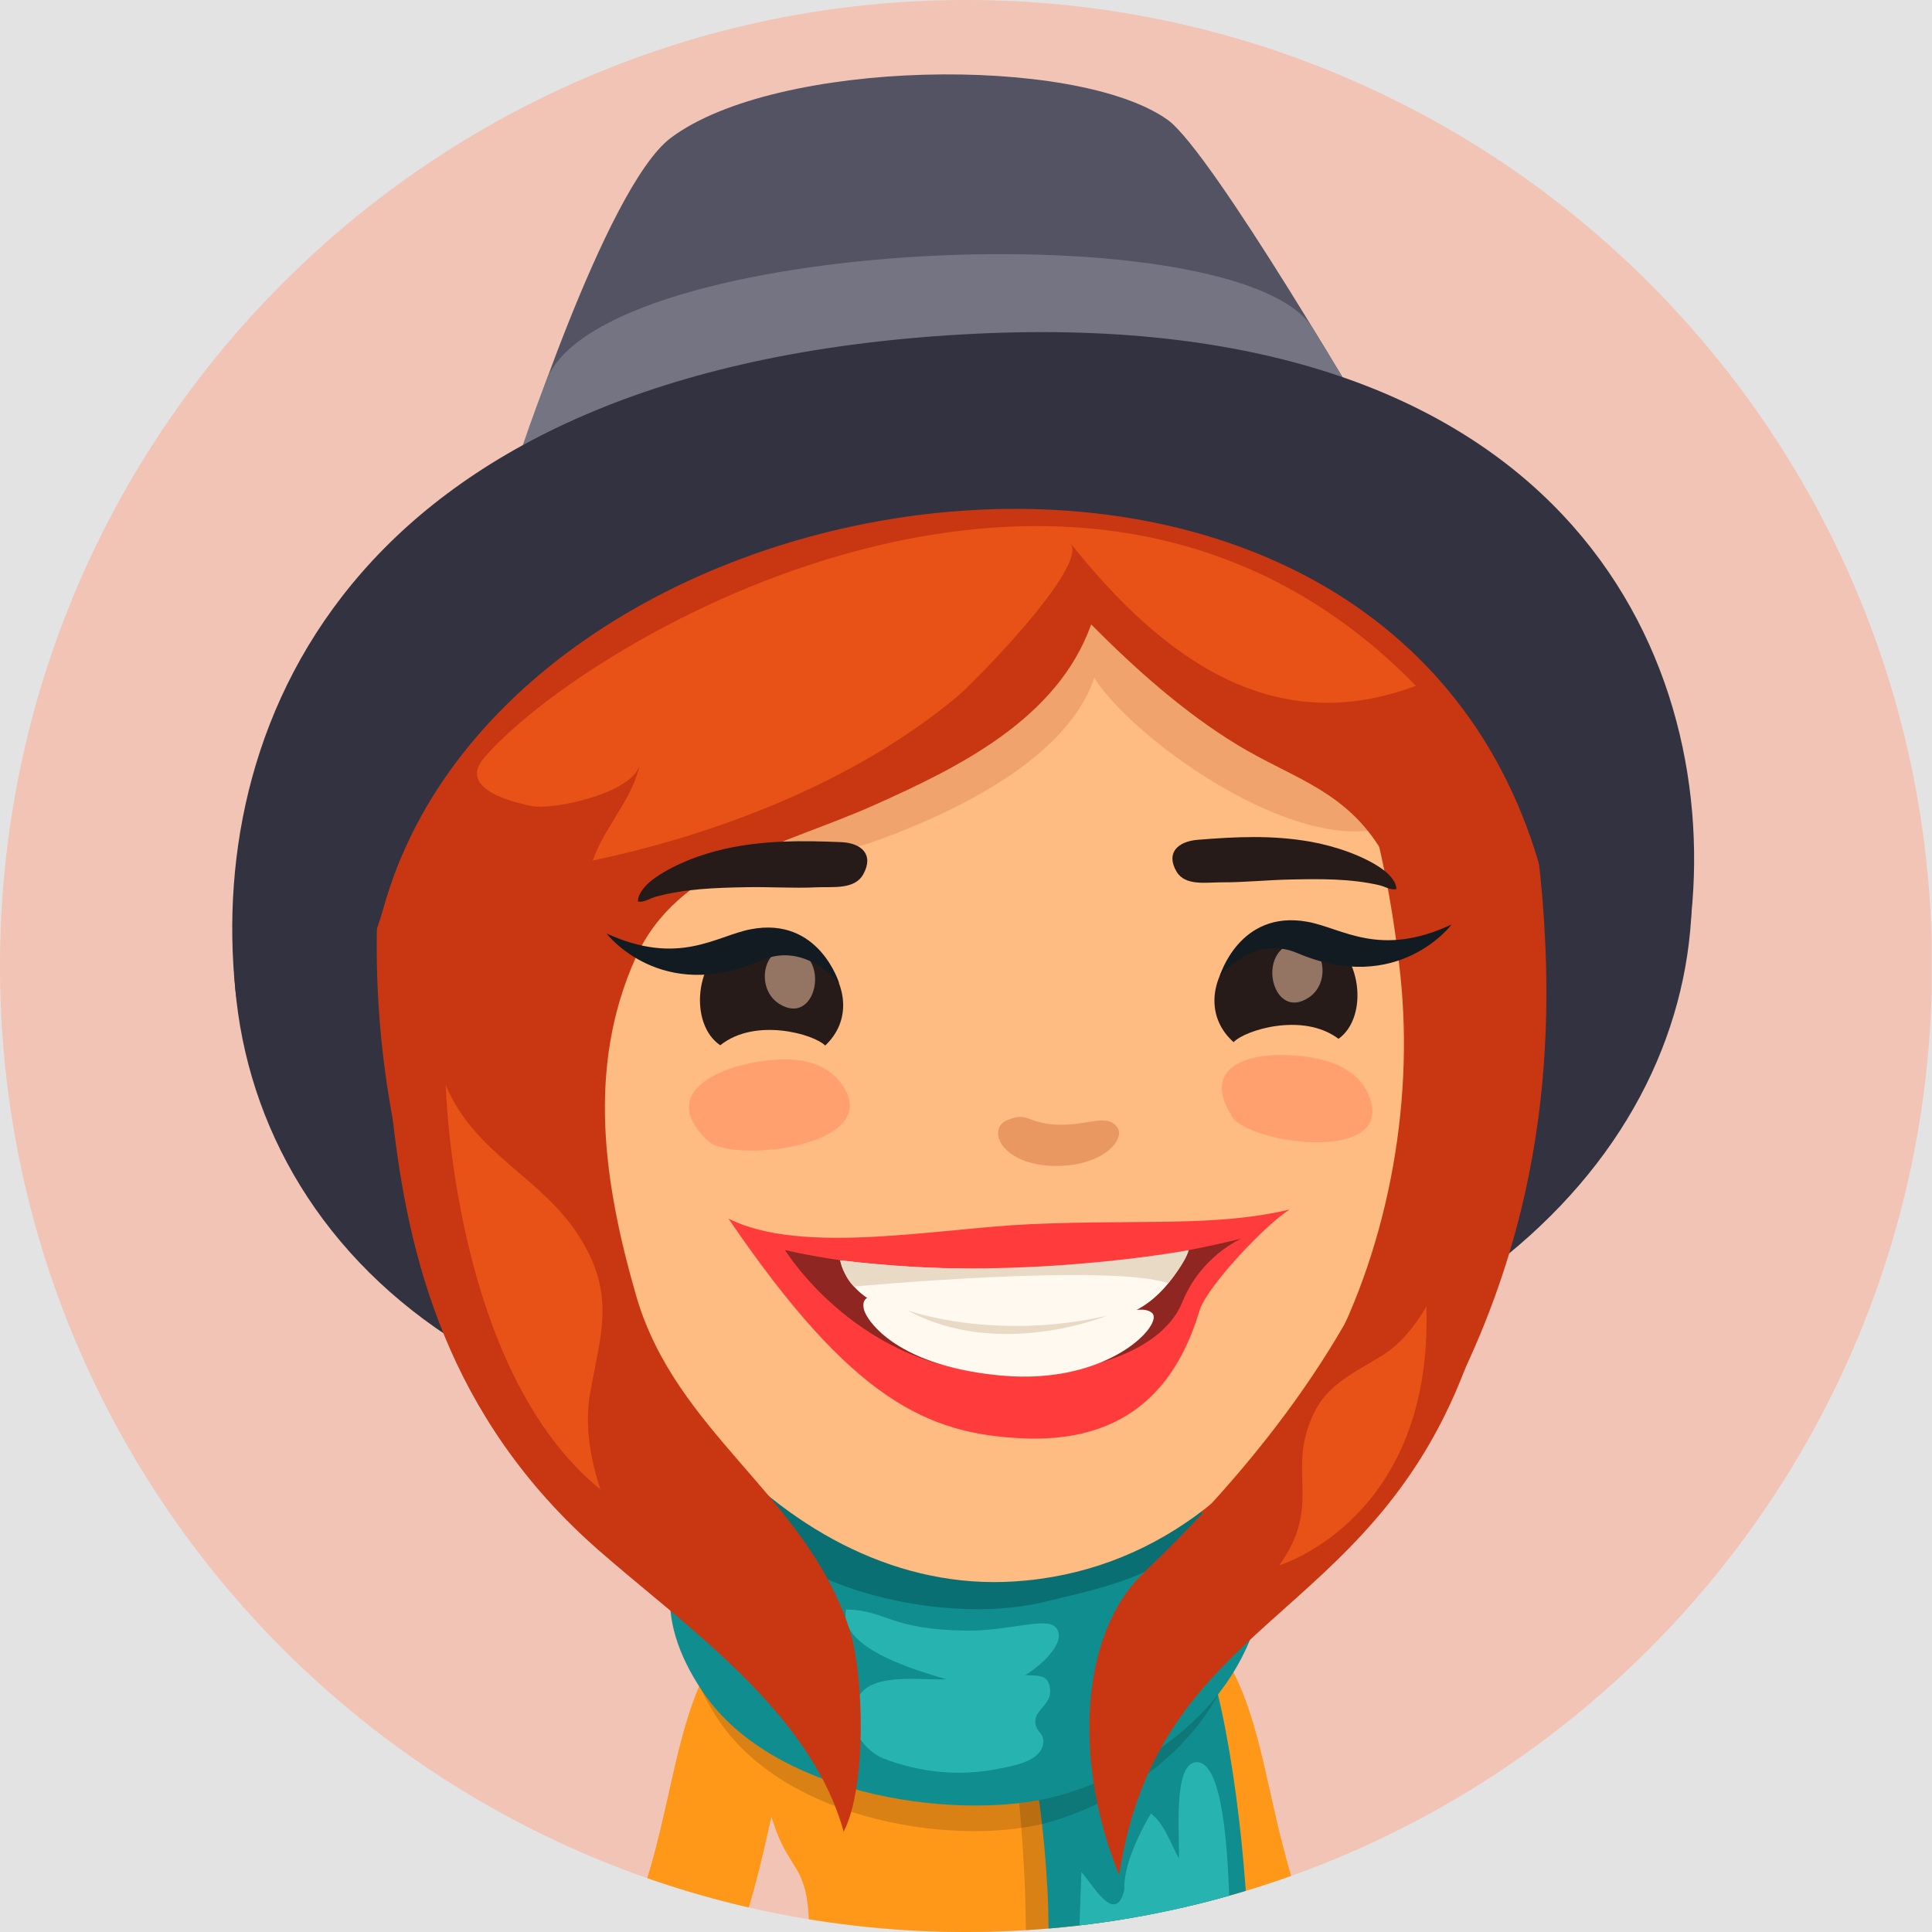
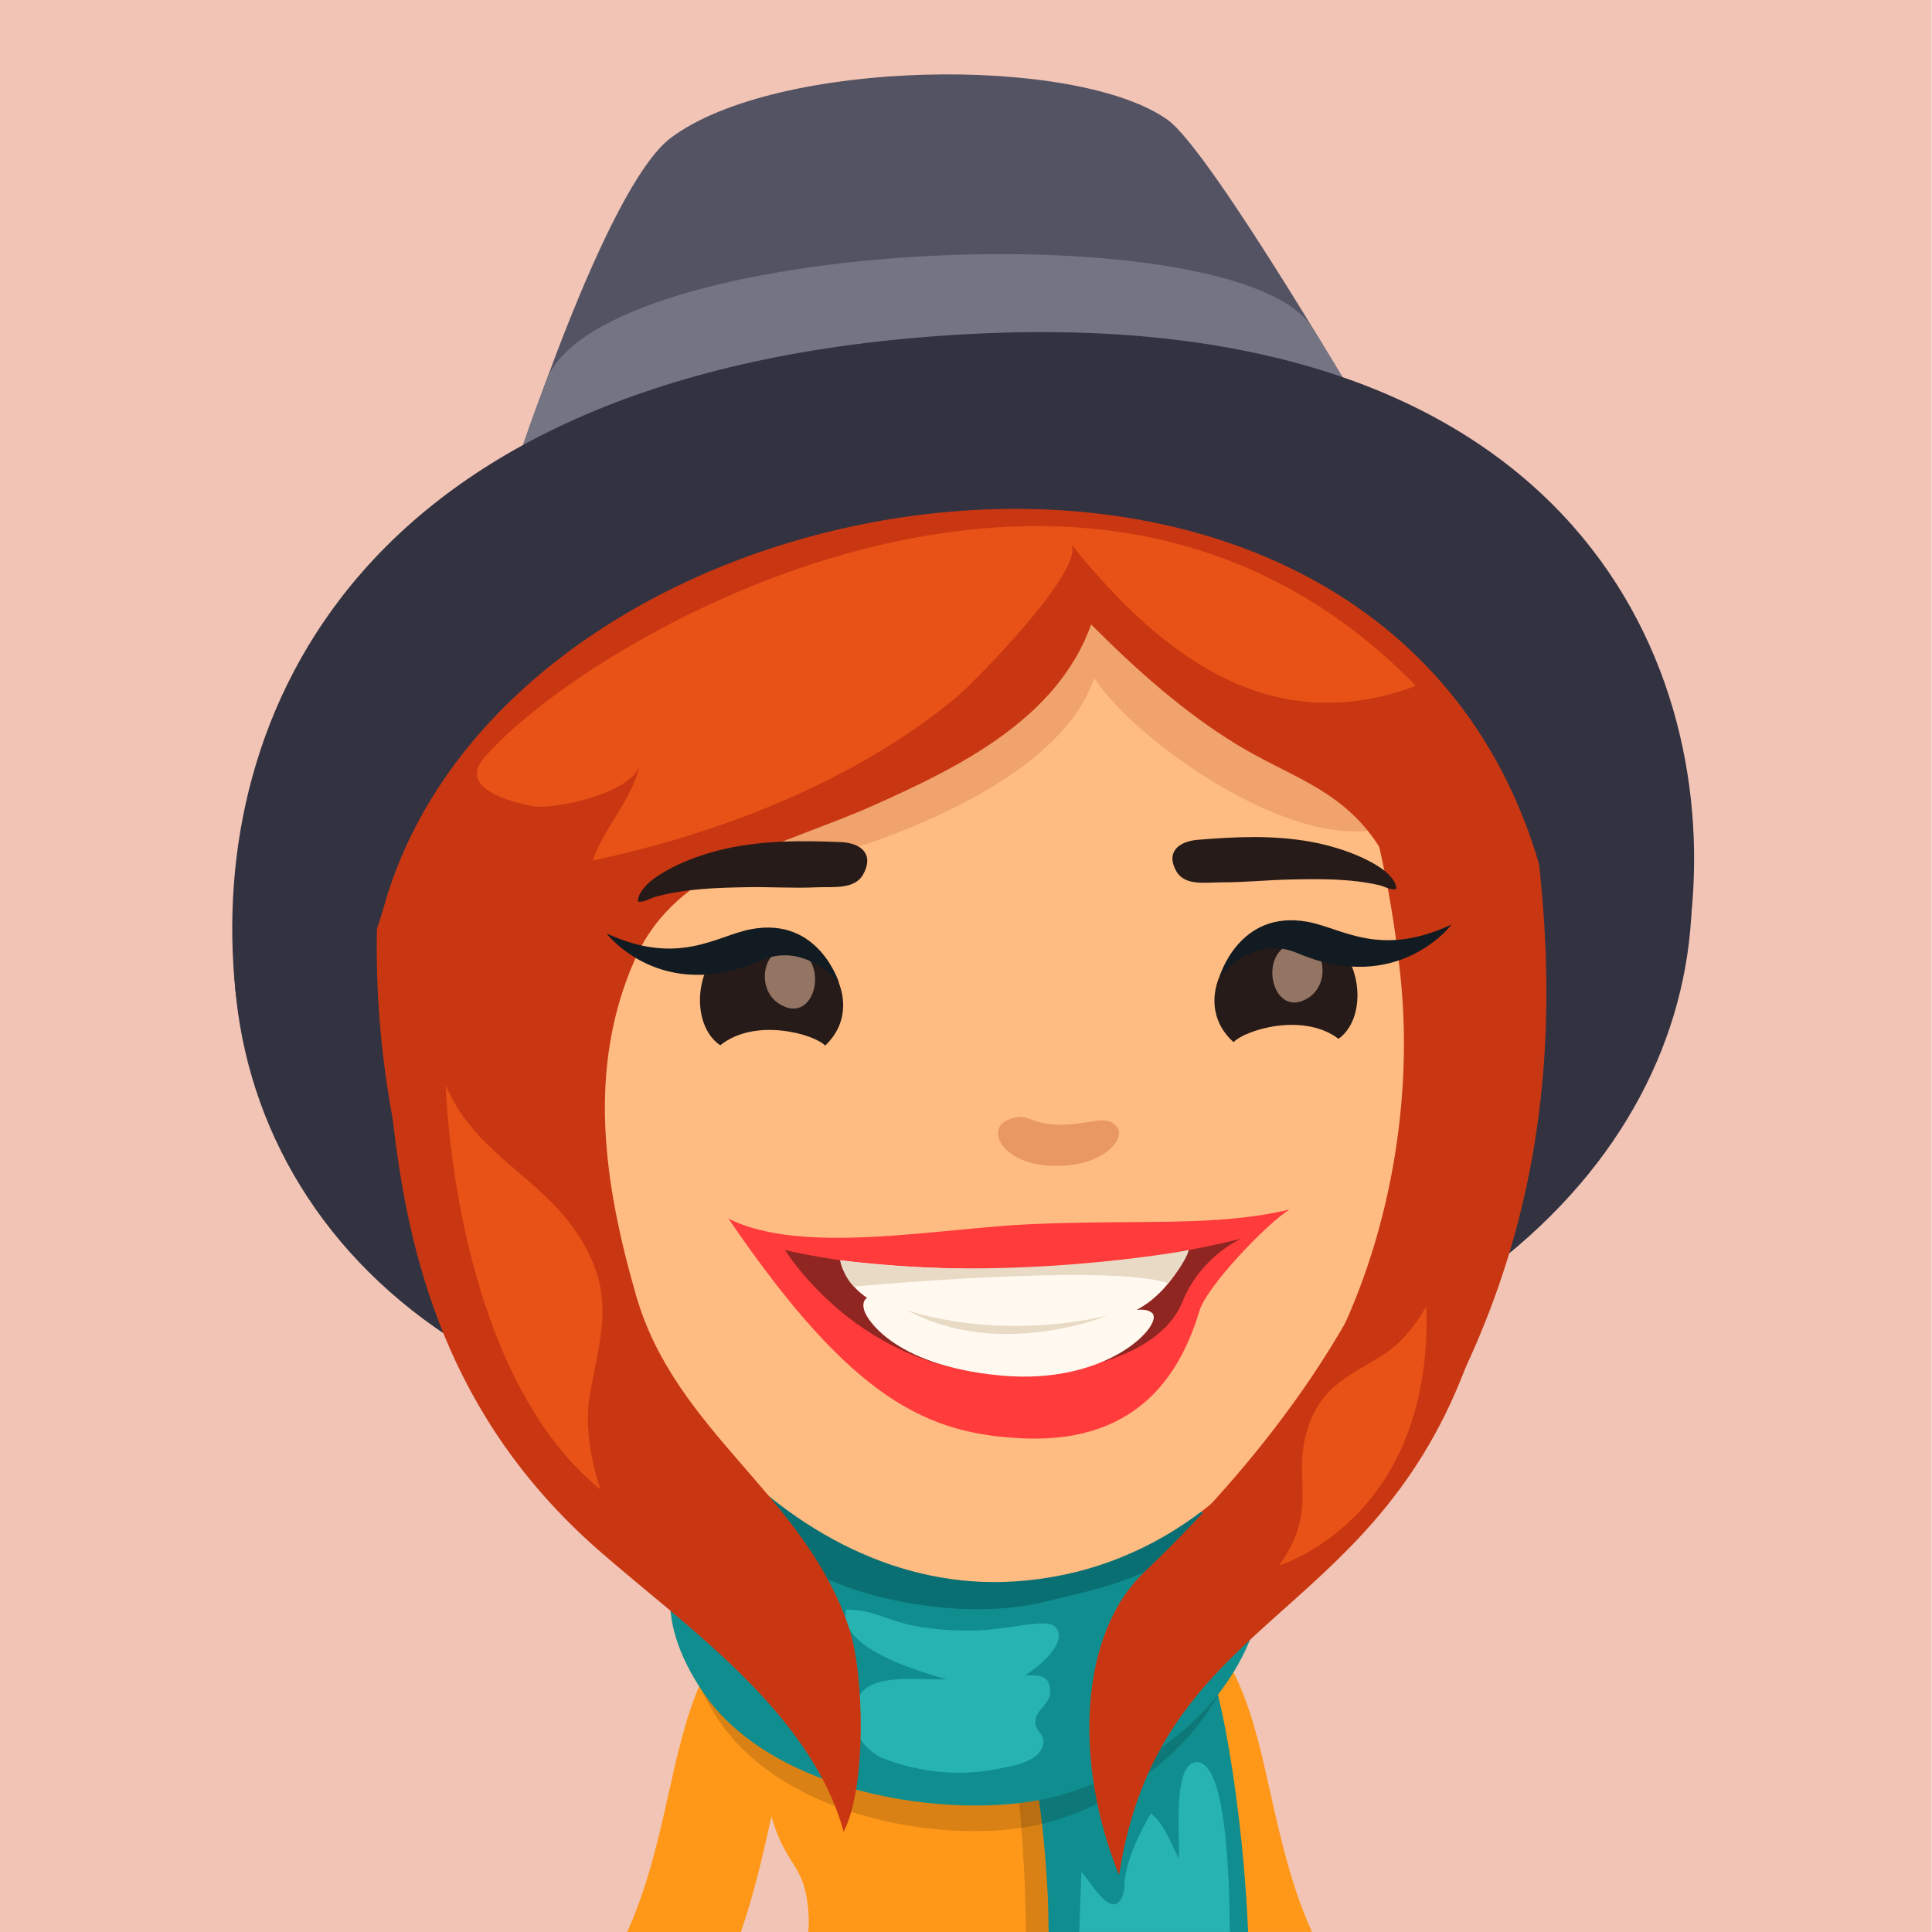
<svg xmlns="http://www.w3.org/2000/svg" width="100%" height="100%" viewBox="0 0 66 66" version="1.1" xml:space="preserve" style="fill-rule:evenodd;clip-rule:evenodd;stroke-linejoin:round;stroke-miterlimit:2;">
-   <g transform="matrix(1,0,0,1,-766,-312)">
+   <g transform="matrix(1,0,0,1,-765.579,-312.18)">
    <g id="avatars">
-       <rect x="0" y="0" width="1000" height="765" style="fill:rgb(227,227,227);" />
-       <g transform="matrix(1,0,0,1,0.421,-0.18)">
-         <clipPath id="_clip1">
-           <circle cx="798.579" cy="345.18" r="33" />
-         </clipPath>
-         <g clip-path="url(#_clip1)">
+       <g>
+         <g>
          <rect x="765.568" y="312.18" width="66" height="66" style="fill:rgb(241,196,181);" />
        </g>
        <g>
-           <clipPath id="_clip2">
-             <circle cx="798.579" cy="345.18" r="33" />
-           </clipPath>
-           <g clip-path="url(#_clip2)">
+           <g>
            <g>
              <path d="M805.001,373.441C805.064,371.842 804.665,368.398 802.855,367.707C800.166,366.683 796.06,366.626 793.403,367.764C791.283,368.671 790.548,369.963 791.994,374.44C792.509,376.031 793.093,375.883 793.2,377.564C793.214,377.774 793.207,377.979 793.192,378.181L803.851,378.181C804.169,376.247 804.912,375.658 805.001,373.441Z" style="fill:rgb(255,152,25);fill-rule:nonzero;" />
            </g>
            <g>
              <g>
                <path d="M793.424,370.316L791.794,367.107C789.581,368.231 789.011,370.79 788.408,373.5C788.066,375.037 787.686,376.684 787.002,378.18L790.89,378.18C791.351,376.841 791.651,375.503 791.923,374.281C792.317,372.506 792.726,370.67 793.424,370.316Z" style="fill:rgb(255,152,25);fill-rule:nonzero;" />
              </g>
            </g>
            <g>
              <g>
                <path d="M805.609,367.106L803.979,370.315C804.677,370.67 805.085,372.505 805.48,374.28C805.752,375.502 806.052,376.84 806.513,378.179L810.401,378.179C809.716,376.683 809.336,375.035 808.995,373.499C808.393,370.79 807.822,368.23 805.609,367.106Z" style="fill:rgb(255,152,25);fill-rule:nonzero;" />
              </g>
            </g>
            <g>
              <path d="M805.923,367.928C805.281,366.726 804.1,365.854 802.544,365.804C800.59,365.744 799.041,366.204 798.1,366.767C799.955,367.689 800.434,373.165 800.589,376.618C800.611,377.114 800.621,377.641 800.626,378.179L805.721,378.179C806.486,374.225 806.835,369.633 805.923,367.928Z" style="fill-opacity:0.15;fill-rule:nonzero;" />
              <path d="M802.726,365.632C800.666,365.633 799.046,366.139 798.067,366.729C800.043,367.588 801.104,371.897 801.366,376.82C801.386,377.182 801.394,377.653 801.401,378.18L808.217,378.18C808.043,374.111 807.3,369.247 806.336,367.638C805.631,366.462 804.367,365.63 802.726,365.632Z" style="fill:rgb(16,141,142);fill-rule:nonzero;" />
              <path d="M806.488,372.379C805.604,372.331 805.896,375.073 805.849,375.664C805.568,375.15 805.364,374.493 804.895,374.131C804.517,374.764 803.944,375.926 803.991,376.724C803.684,378.04 802.838,376.439 802.521,376.132C802.521,376.132 802.474,377.389 802.449,378.179L807.593,378.179C807.574,376.234 807.467,372.435 806.488,372.379Z" style="fill:rgb(39,179,176);fill-rule:nonzero;" />
              <path d="M790.029,370.793C792.386,374.526 798.587,375.3 801.576,374.383C803.859,373.68 807.083,371.834 808.001,367.996C810.446,357.731 783.363,360.242 790.029,370.793Z" style="fill-opacity:0.15;fill-rule:nonzero;" />
              <path d="M789.58,369.967C792.07,373.671 798.639,374.423 801.809,373.504C804.235,372.801 807.655,370.96 808.632,367.144C811.248,356.942 782.537,359.502 789.58,369.967Z" style="fill:rgb(16,141,142);fill-rule:nonzero;" />
              <path d="M791.912,364.889C793.649,366.654 798.199,367.645 801.228,366.908C802.943,366.489 805.772,365.978 806.532,364.229C808.559,359.549 786.995,359.901 791.912,364.889Z" style="fill:rgb(10,111,114);fill-rule:nonzero;" />
              <path d="M801.644,367.772C801.33,367.406 800.003,367.907 798.566,367.884C795.936,367.844 795.895,367.196 794.483,367.16C794.172,368.549 797.216,369.329 797.904,369.547C797.176,369.588 795.657,369.343 795.057,369.948C794.191,370.823 795.036,371.974 795.775,372.259C797.019,372.737 798.379,372.869 799.677,372.606C800.079,372.524 801.068,372.389 801.205,371.802C801.309,371.356 800.912,371.375 800.95,370.934C800.98,370.587 801.484,370.381 801.455,369.921C801.418,369.364 801.061,369.431 800.596,369.404C800.951,369.22 802.103,368.304 801.644,367.772Z" style="fill:rgb(39,179,176);fill-rule:nonzero;" />
            </g>
            <g>
              <path d="M799.718,324.579C765.685,324.458 764.234,364.507 799.019,361.431C833.521,358.38 829.194,324.683 799.718,324.579Z" style="fill:rgb(50,50,64);fill-rule:nonzero;" />
              <path d="M784.986,325.607C779.551,332.349 777.551,341.018 778.814,349.341C779.363,352.957 780.527,356.509 782.294,359.809C786.164,367.037 793.043,361.365 800.229,362.045C806.033,362.594 810.708,367.541 814.189,361.655C819.129,353.304 819.067,345.068 817.347,336.624C813.826,319.344 793.231,315.379 784.986,325.607Z" style="fill:rgb(201,55,18);fill-rule:nonzero;" />
              <path d="M796.967,328.483C789.358,329.829 783.821,340.636 785.034,350.89C785.933,358.498 792.404,366.701 800.225,366.205C809.632,365.609 814.381,354.526 813.417,345.49C812.321,335.225 807.622,326.602 796.967,328.483Z" style="fill:rgb(255,188,130);fill-rule:nonzero;" />
              <path d="M810.238,331.565C806.137,329.853 802.149,328.837 797.624,328.644C794.857,328.525 791.141,328.286 788.53,329.358C784.623,330.962 782.909,333.488 782.303,337.399C781.892,340.059 784.524,342.65 786.548,344.346C788.031,342.947 787.375,341.009 787.363,339.328C787.379,341.672 793.794,341.497 795.23,341C796.026,340.724 796.96,340.359 797.903,339.906C800.077,338.86 802.294,337.34 802.961,335.334C804.439,337.7 811.472,342.594 814.119,339.688C816.24,337.362 812.46,332.494 810.238,331.565Z" style="fill:rgb(181,67,25);fill-opacity:0.2;fill-rule:nonzero;" />
              <path d="M806.457,325.027C802.514,322.867 797.606,323.008 793.257,323.681C788.119,324.475 784.069,328.889 782.114,333.33C779.893,338.375 778.201,343.242 778.988,350.334C779.513,355.074 780.837,360.583 786.018,365.129C788.97,367.719 793.27,370.642 794.399,374.753C795.19,373.238 795.102,369.358 794.59,367.814C793.086,363.267 788.658,361.123 787.31,356.44C786.211,352.624 785.604,348.661 787.293,344.902C788.721,341.725 792.349,341.067 795.444,339.683C798.34,338.389 801.702,336.74 802.855,333.513C804.355,335.022 806.018,336.511 807.841,337.621C809.612,338.7 811.298,339.105 812.541,340.876C814.772,344.054 814.886,348.473 813.825,352.095C812.423,356.889 809.189,361.577 804.659,365.897C802.445,368.007 802.252,372.411 803.809,376.234C805.155,367.454 812.257,367.689 815.609,358.988C819.254,349.529 817.601,340.451 813.999,334.186C811.934,330.589 810.226,327.092 806.457,325.027Z" style="fill:rgb(201,55,18);fill-rule:nonzero;" />
              <path d="M782.109,338.079C781.338,338.985 782.607,339.491 783.751,339.716C784.504,339.863 787.252,339.258 787.431,338.283C787.218,339.448 786.225,340.421 785.829,341.576C790.139,340.666 794.785,338.879 798.25,336C798.83,335.517 802.777,331.525 802.146,330.736C805.393,334.809 809.159,337.407 813.949,335.608C802.539,323.91 785.534,334.057 782.109,338.079Z" style="fill:rgb(232,82,22);fill-rule:nonzero;" />
              <path d="M785.375,354.436C784.073,352.372 781.819,351.639 780.806,349.254C780.806,349.254 781.044,358.973 786.091,363.063C785.759,362.073 785.543,360.86 785.733,359.805C786.098,357.739 786.623,356.416 785.375,354.436Z" style="fill:rgb(232,82,22);fill-rule:nonzero;" />
              <path d="M812.8,358.484C811.574,359.239 810.657,359.573 810.212,361.115C809.749,362.723 810.62,363.79 809.279,365.654C809.279,365.654 814.544,364.084 814.305,356.814C813.949,357.435 813.428,358.099 812.8,358.484Z" style="fill:rgb(232,82,22);fill-rule:nonzero;" />
              <path d="M805.465,316.272C802.33,314.043 792.097,314.19 788.497,316.889C786.237,318.582 783.114,328.445 783.114,328.445L812.517,326.891C812.518,326.892 806.972,317.343 805.465,316.272Z" style="fill:rgb(83,83,99);fill-rule:nonzero;" />
              <path d="M784.244,325.175C783.334,327.544 783.114,328.446 783.114,328.446L812.517,326.892C812.517,326.892 811.81,325.636 810.429,323.398C807.946,319.375 786.131,320.262 784.244,325.175Z" style="fill:rgb(116,116,130);fill-rule:nonzero;" />
              <path d="M798.911,323.581C777.689,324.611 772.686,336.777 773.618,345.979C773.988,349.636 777.498,347.432 778.68,343.197C783.013,327.663 812.729,323.138 818.156,341.7C820.083,348.291 822.832,348.682 823.36,343.386C824.255,334.43 818.869,322.612 798.911,323.581Z" style="fill:rgb(50,50,64);fill-rule:nonzero;" />
            </g>
            <g>
-               <path d="M812.162,349.265C811.566,348.405 810.293,348.231 809.382,348.221C808.193,348.207 806.611,348.631 807.669,350.331C808.234,351.235 812.971,351.913 812.418,349.829C812.362,349.615 812.273,349.428 812.162,349.265Z" style="fill:rgb(255,119,82);fill-opacity:0.4;fill-rule:nonzero;" />
-               <path d="M794.041,348.893C793.213,348.176 791.872,348.334 790.943,348.563C789.732,348.86 788.238,349.707 789.759,351.152C790.569,351.925 795.56,351.369 794.452,349.398C794.338,349.196 794.2,349.029 794.041,348.893Z" style="fill:rgb(255,119,82);fill-opacity:0.4;fill-rule:nonzero;" />
              <path d="M801.642,350.598C800.664,350.547 800.685,350.14 799.979,350.451C799.272,350.76 799.794,351.952 801.528,352.008C803.254,352.064 804.069,351.081 803.734,350.673C803.347,350.2 802.726,350.657 801.642,350.598Z" style="fill:rgb(181,67,25);fill-opacity:0.3;fill-rule:nonzero;" />
              <path d="M810.749,344.103C808.21,343.02 805.893,346.152 807.721,347.782C808.087,347.383 810.076,346.741 811.305,347.668C812.347,346.921 812.108,344.685 810.749,344.103Z" style="fill:rgb(38,27,24);fill-rule:nonzero;" />
              <path d="M809.697,344.418C808.515,344.789 809.073,347.057 810.283,346.261C811.158,345.689 810.748,344.092 809.697,344.418Z" style="fill:rgb(148,116,99);fill-rule:nonzero;" />
              <path d="M790.635,344.309C789.293,344.931 789.117,347.173 790.184,347.888C791.384,346.926 793.39,347.51 793.769,347.898C795.548,346.216 793.141,343.152 790.635,344.309Z" style="fill:rgb(38,27,24);fill-rule:nonzero;" />
              <path d="M792.742,344.621C791.681,344.327 791.318,345.933 792.21,346.48C793.441,347.241 793.934,344.957 792.742,344.621Z" style="fill:rgb(148,116,99);fill-rule:nonzero;" />
              <path d="M794.304,340.948C792.961,340.892 791.684,340.883 790.346,341.177C789.514,341.361 788.508,341.743 787.852,342.246C787.633,342.417 787.36,342.715 787.372,342.979C787.59,343.013 787.757,342.876 787.957,342.82C788.97,342.539 790.034,342.508 791.071,342.488C791.882,342.472 792.685,342.53 793.493,342.491C794.036,342.468 794.774,342.577 795.068,342.049C795.438,341.38 795.025,340.978 794.304,340.948Z" style="fill:rgb(38,27,24);fill-rule:nonzero;" />
              <path d="M812.802,341.869C812.156,341.41 811.171,341.081 810.36,340.936C809.051,340.703 807.808,340.763 806.502,340.868C805.796,340.925 805.402,341.329 805.772,341.956C806.065,342.454 806.785,342.321 807.312,342.322C808.101,342.325 808.883,342.24 809.67,342.225C810.681,342.203 811.722,342.191 812.709,342.423C812.906,342.47 813.069,342.594 813.28,342.553C813.288,342.3 813.019,342.024 812.802,341.869Z" style="fill:rgb(38,27,24);fill-rule:nonzero;" />
              <path d="M810.243,343.669C807.902,343.245 807.24,345.548 807.24,345.548C807.24,345.548 808.375,344.089 809.894,344.737C813.342,346.209 815.168,343.762 815.168,343.762C812.706,344.914 811.441,343.887 810.243,343.669Z" style="fill:rgb(18,27,33);fill-rule:nonzero;" />
              <path d="M791.225,343.925C790.03,344.155 788.776,345.196 786.301,344.071C786.301,344.071 788.151,346.497 791.584,344.989C793.098,344.324 794.246,345.771 794.246,345.771C794.246,345.771 793.56,343.475 791.225,343.925Z" style="fill:rgb(18,27,33);fill-rule:nonzero;" />
              <g>
                <g>
                  <path d="M790.465,353.81C794.714,360.051 797.294,361.175 800.543,361.317C804.617,361.493 805.97,358.892 806.559,356.947C806.809,356.125 808.838,353.989 809.63,353.5C807.101,354.097 804.601,353.834 800.776,354C797.611,354.14 792.979,355.078 790.465,353.81Z" style="fill:rgb(255,59,59);fill-rule:nonzero;" />
                </g>
                <path d="M792.396,354.881C792.396,354.881 794.958,359.083 800.021,359.112C803.266,359.129 805.386,358.104 805.969,356.66C806.607,355.081 807.98,354.495 807.98,354.495C799.177,356.645 792.396,354.881 792.396,354.881Z" style="fill:rgb(143,38,33);fill-rule:nonzero;" />
                <path d="M794.282,355.234C794.282,355.234 794.453,356.513 796.261,356.984C798.58,357.589 801.071,357.594 803.633,357.186C805.36,356.913 806.185,354.889 806.185,354.889C806.185,354.889 801.253,356.061 794.282,355.234Z" style="fill:rgb(255,249,240);fill-rule:nonzero;" />
                <path d="M801.285,357.384C798.97,357.495 797.044,357.374 795.876,356.689C795.042,356.202 794.974,356.739 795.156,357.071C795.156,357.071 795.929,358.818 799.777,359.171C803.476,359.511 805.36,357.389 804.934,357.031C804.508,356.673 803.431,357.282 801.285,357.384Z" style="fill:rgb(255,249,240);fill-rule:nonzero;" />
                <path d="M794.282,355.234C794.282,355.234 794.42,355.826 794.754,356.131C794.754,356.131 803.408,355.326 805.489,356.016C805.489,356.016 806.09,355.3 806.184,354.888C806.185,354.888 800.144,356.016 794.282,355.234Z" style="fill:rgb(232,218,197);fill-rule:nonzero;" />
                <path d="M796.569,356.939C799.698,358.65 803.398,357.126 803.398,357.126C799.498,358.013 796.569,356.939 796.569,356.939Z" style="fill:rgb(232,218,197);fill-rule:nonzero;" />
              </g>
            </g>
          </g>
        </g>
      </g>
    </g>
  </g>
</svg>
